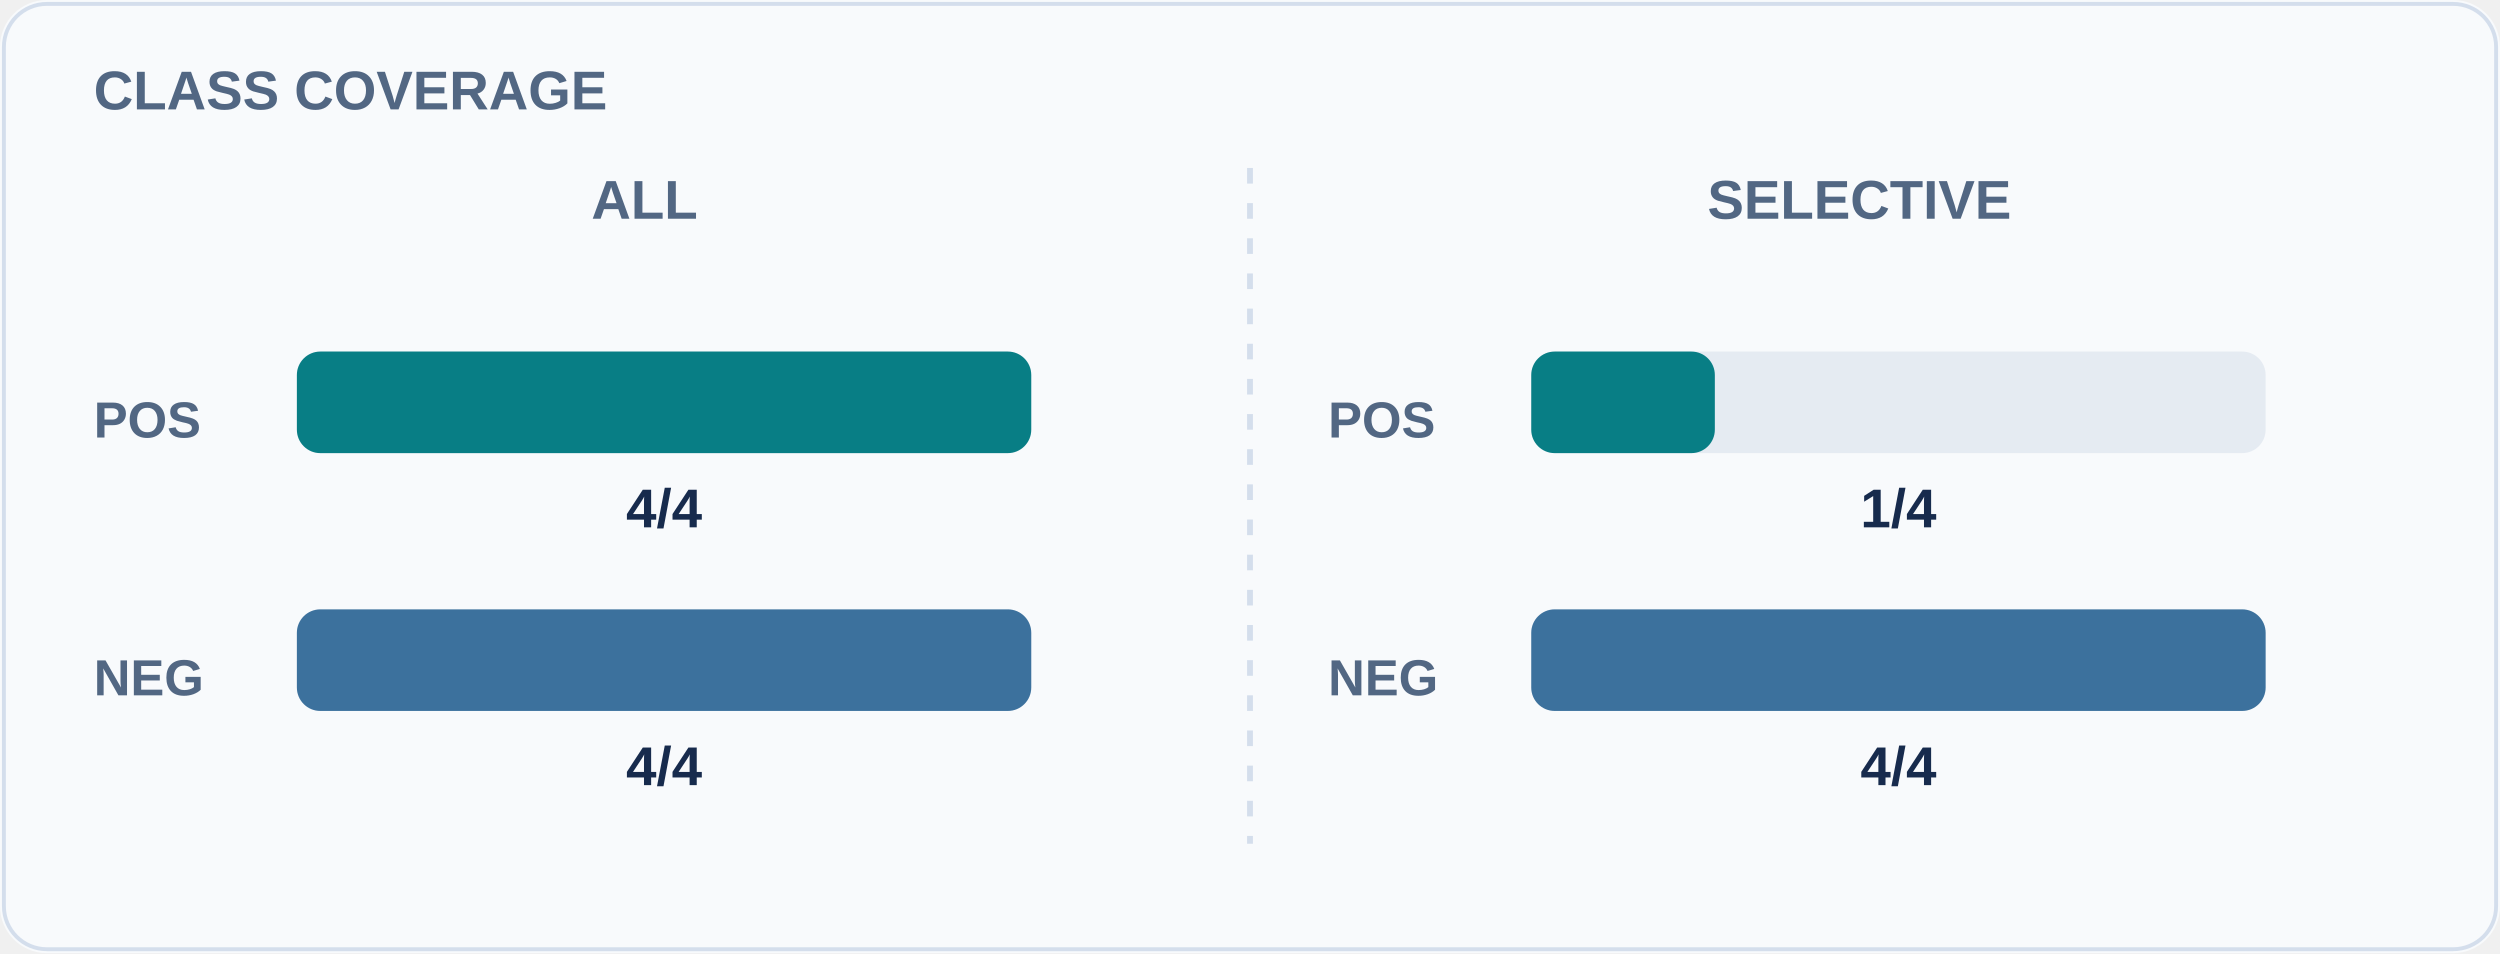
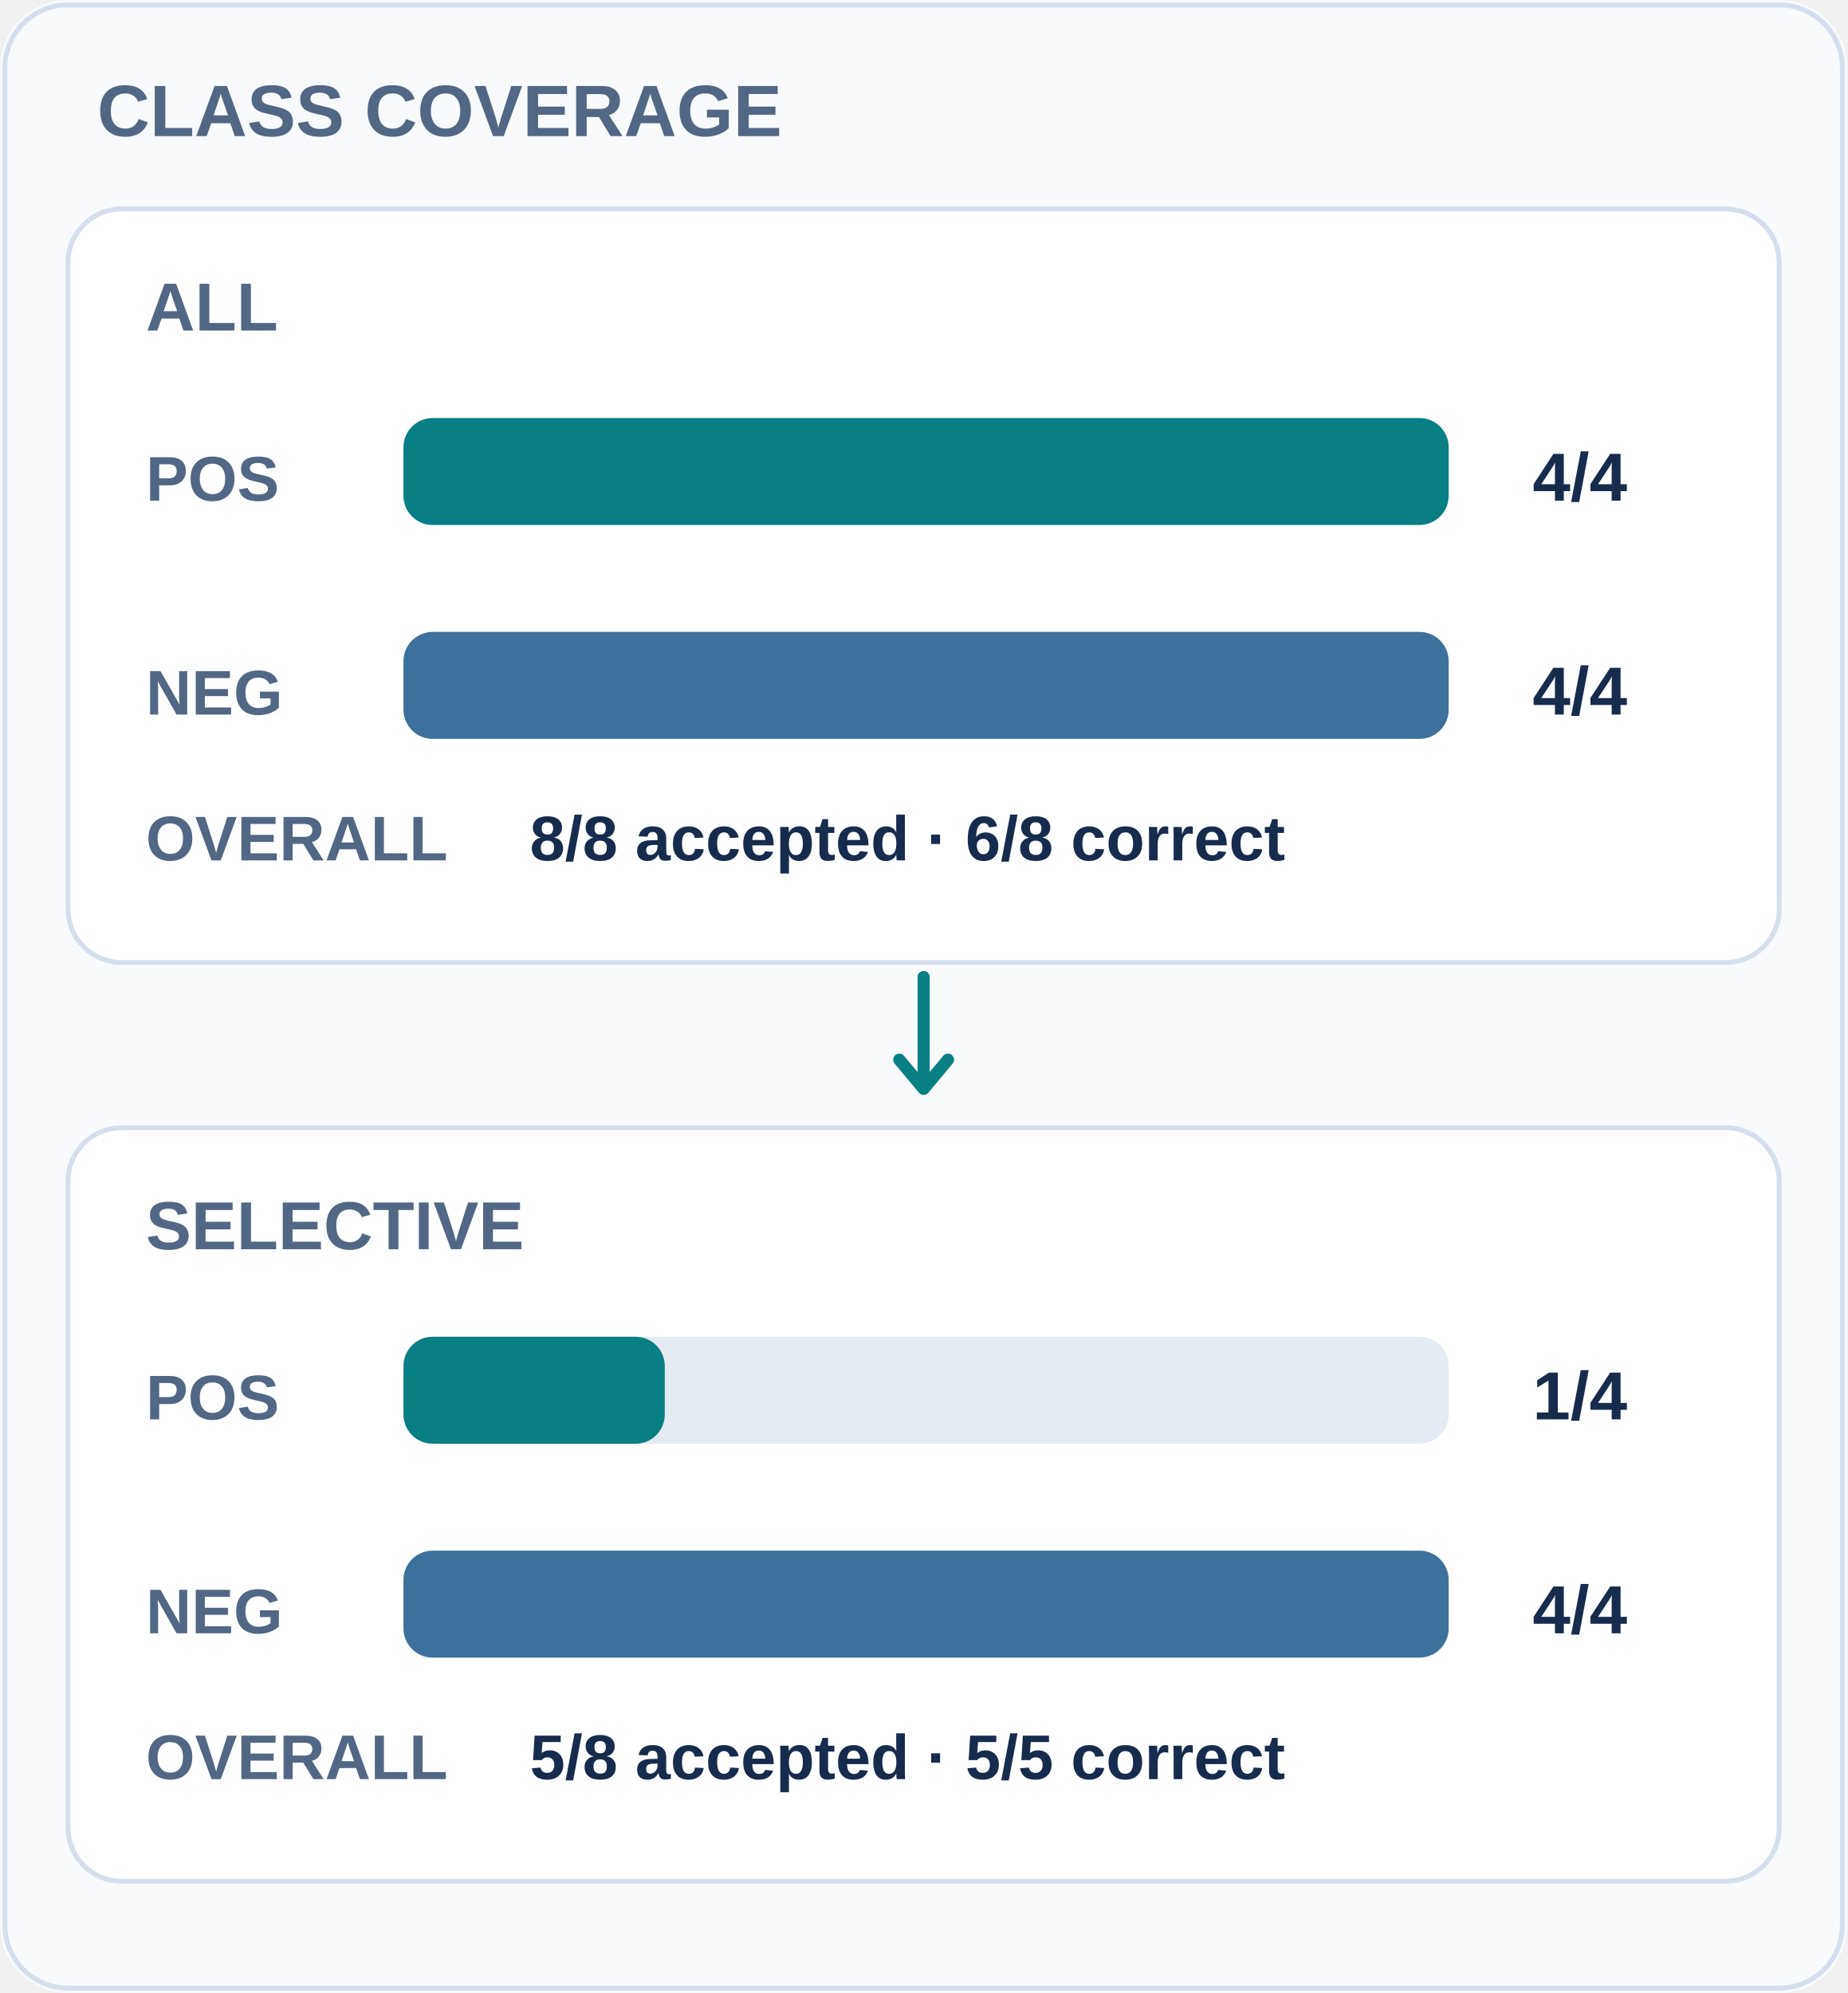
- <svg xmlns="http://www.w3.org/2000/svg" viewBox="0 0 640 244" role="img" aria-labelledby="title desc">
-   <rect width="640" height="244" rx="12" fill="#f8fafc" />
-   <rect x="1" y="1" width="638" height="242" rx="11" fill="none" stroke="#d4deec" />
-   <text x="24" y="28" fill="#526783" font-family="Arial,sans-serif" font-size="14" font-weight="bold">CLASS COVERAGE</text>
-   <path d="M320 43V216" stroke="#d4deec" stroke-width="1.5" stroke-dasharray="4 5" />
-   <g fill="#526783" font-family="Arial,sans-serif" font-weight="bold" font-size="14" text-anchor="middle">
-     <text x="165" y="56">ALL</text>
-     <text x="476" y="56">SELECTIVE</text>
+ <svg xmlns="http://www.w3.org/2000/svg" viewBox="0 0 380 410" role="img" aria-labelledby="title desc">
+   <rect width="380" height="410" rx="14" fill="#f8fafc" />
+   <rect x="1" y="1" width="378" height="408" rx="13" fill="none" stroke="#d4deec" />
+   <text x="20" y="28" fill="#526783" font-family="Arial,sans-serif" font-size="15" font-weight="bold">CLASS COVERAGE</text>
+   <rect x="14" y="43" width="352" height="155" rx="11" fill="#ffffff" stroke="#d4deec" />
+   <rect x="14" y="232" width="352" height="155" rx="11" fill="#ffffff" stroke="#d4deec" />
+   <g fill="#526783" font-family="Arial,sans-serif" font-weight="bold" font-size="14">
+     <text x="30" y="68">ALL</text>
+     <text x="30" y="257">SELECTIVE</text>
  </g>
  <g fill="#526783" font-family="Arial,sans-serif" font-size="13" font-weight="bold">
-     <text x="24" y="112">POS</text>
-     <text x="24" y="178">NEG</text>
-     <text x="340" y="112">POS</text>
-     <text x="340" y="178">NEG</text>
+     <text x="30" y="103">POS</text>
+     <text x="30" y="147">NEG</text>
+     <text x="30" y="292">POS</text>
+     <text x="30" y="336">NEG</text>
+     <text x="30" y="177">OVERALL</text>
+     <text x="30" y="366">OVERALL</text>
  </g>
  <g fill="#e5ebf2">
-     <rect x="76" y="90" width="188" height="26" rx="6" />
-     <rect x="76" y="156" width="188" height="26" rx="6" />
-     <rect x="392" y="90" width="188" height="26" rx="6" />
-     <rect x="392" y="156" width="188" height="26" rx="6" />
+     <rect x="83" y="86" width="215" height="22" rx="6" />
+     <rect x="83" y="130" width="215" height="22" rx="6" />
+     <rect x="83" y="275" width="215" height="22" rx="6" />
+     <rect x="83" y="319" width="215" height="22" rx="6" />
  </g>
-   <rect x="76" y="90" width="188" height="26" rx="6" fill="#087e85" />
-   <rect x="76" y="156" width="188" height="26" rx="6" fill="#3c719d" />
-   <rect x="392" y="90" width="47" height="26" rx="6" fill="#087e85" />
-   <rect x="392" y="156" width="188" height="26" rx="6" fill="#3c719d" />
-   <g fill="#172b4d" font-family="Arial,sans-serif" font-size="14" font-weight="bold" text-anchor="middle">
-     <text x="170" y="135">4/4</text>
-     <text x="170" y="201">4/4</text>
-     <text x="486" y="135">1/4</text>
-     <text x="486" y="201">4/4</text>
+   <rect x="83" y="86" width="215" height="22" rx="6" fill="#087e85" />
+   <rect x="83" y="130" width="215" height="22" rx="6" fill="#3c719d" />
+   <rect x="83" y="275" width="53.75" height="22" rx="6" fill="#087e85" />
+   <rect x="83" y="319" width="215" height="22" rx="6" fill="#3c719d" />
+   <g fill="#172b4d" font-family="Arial,sans-serif" font-weight="bold" font-size="14" text-anchor="middle">
+     <text x="325" y="103">4/4</text>
+     <text x="325" y="147">4/4</text>
+     <text x="325" y="292">1/4</text>
+     <text x="325" y="336">4/4</text>
  </g>
+   <g fill="#172b4d" font-family="Arial,sans-serif" font-weight="bold" font-size="13">
+     <text x="109" y="177">8/8 accepted · 6/8 correct</text>
+     <text x="109" y="366">5/8 accepted · 5/5 correct</text>
+   </g>
+   <path d="M190 201v23m-5 -6l5 6 5 -6" fill="none" stroke="#087e85" stroke-linecap="round" stroke-linejoin="round" stroke-width="2.5" />
</svg>
